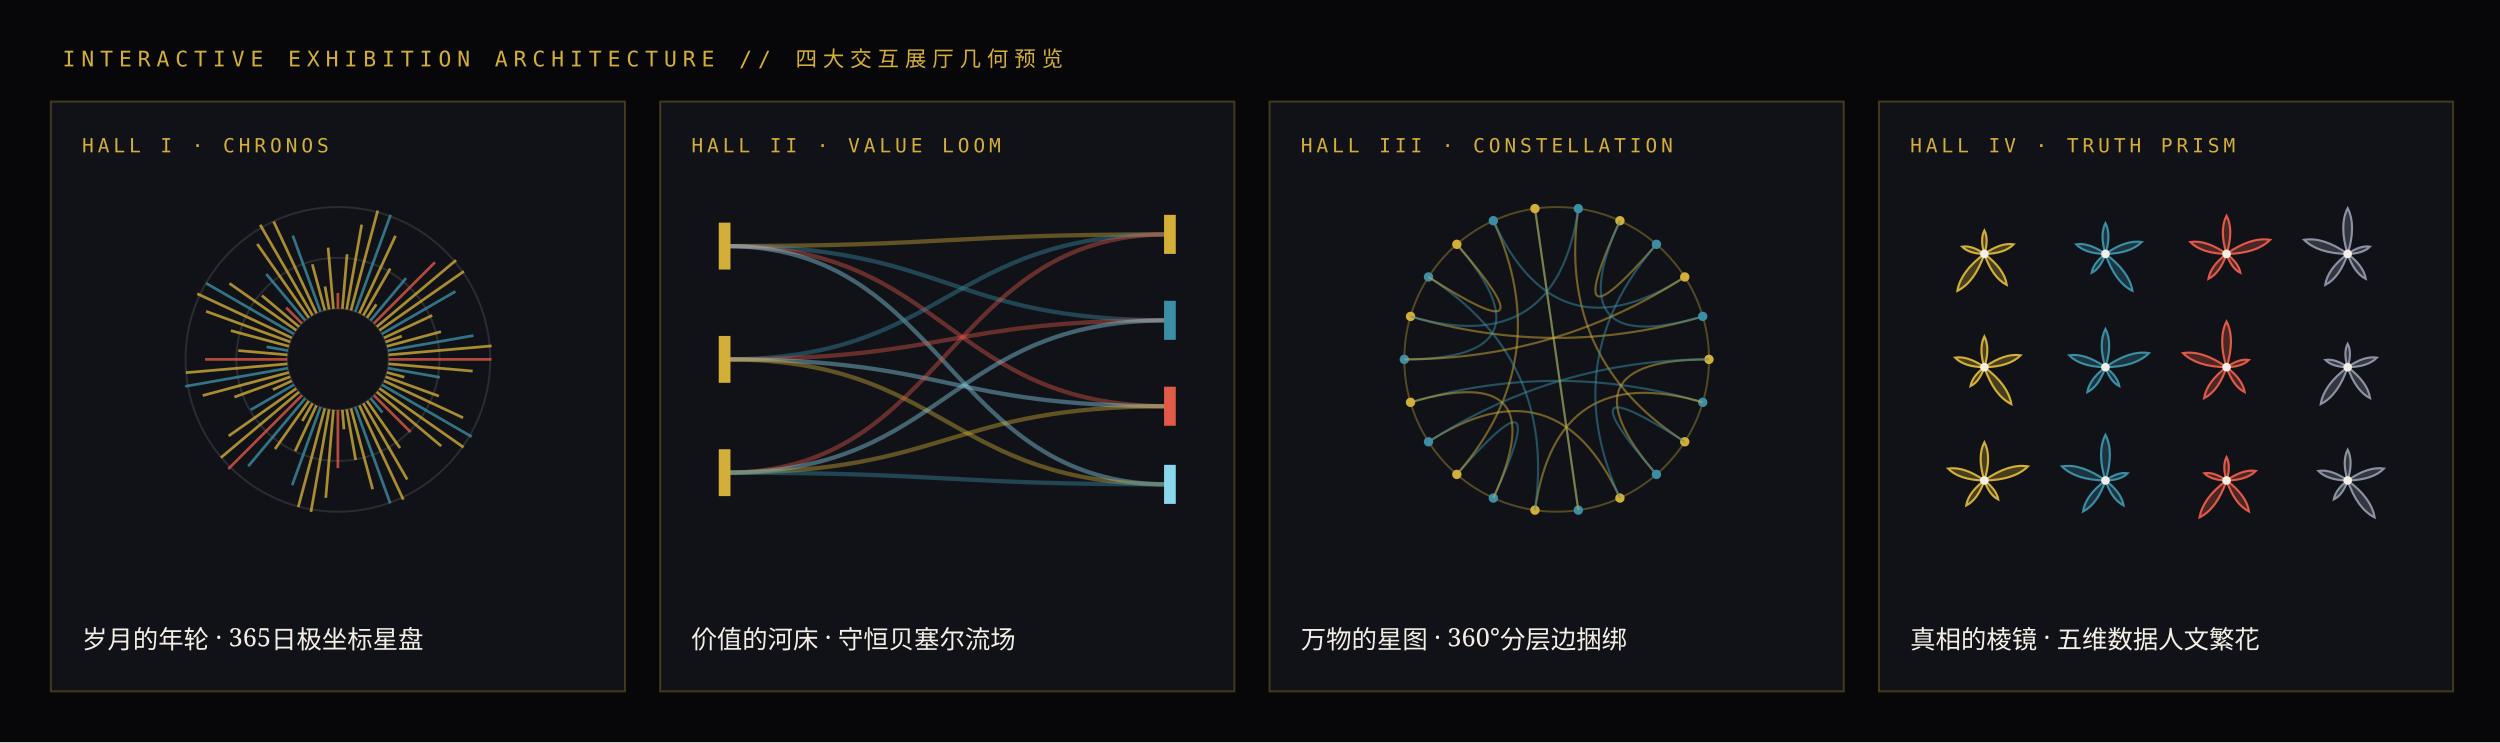
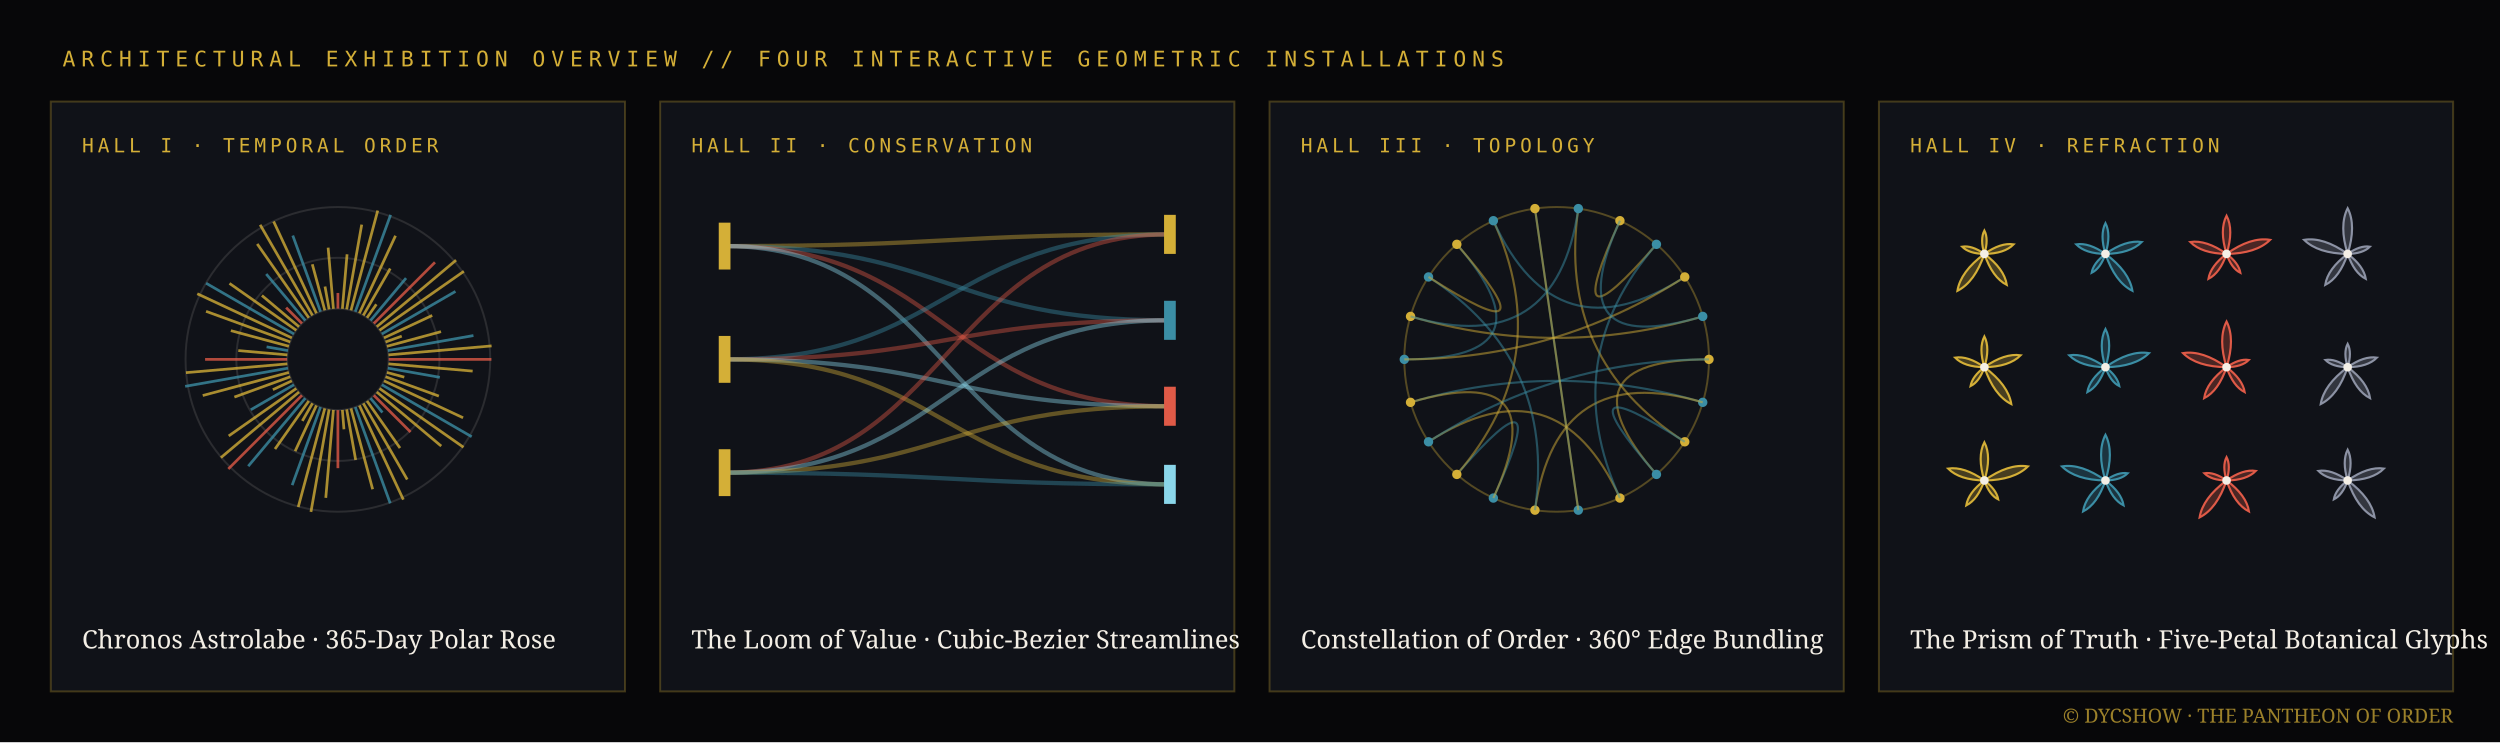
<svg xmlns="http://www.w3.org/2000/svg" viewBox="0 0 1280 380" width="1280" height="380">
  <rect width="1280" height="380" fill="#070709" />
-   <text x="32" y="34" fill="#D4AF37" font-family="monospace" font-size="11" letter-spacing="3">INTERACTIVE EXHIBITION ARCHITECTURE // 四大交互展厅几何预览</text>
+   <text x="32" y="34" fill="#D4AF37" font-family="monospace" font-size="11" letter-spacing="3">ARCHITECTURAL EXHIBITION OVERVIEW // FOUR INTERACTIVE GEOMETRIC INSTALLATIONS</text>
  <rect x="26" y="52" width="294" height="302" fill="#101218" stroke="#D4AF37" stroke-opacity="0.28" stroke-width="1" />
-   <text x="42" y="78" fill="#D4AF37" font-family="monospace" font-size="10" letter-spacing="2">HALL I · CHRONOS</text>
-   <text x="42" y="332" fill="#F4EFE6" font-family="Georgia, serif" font-size="13">岁月的年轮 · 365日极坐标星盘</text>
+   <text x="42" y="78" fill="#D4AF37" font-family="monospace" font-size="10" letter-spacing="2">HALL I · TEMPORAL ORDER</text>
+   <text x="42" y="332" fill="#F4EFE6" font-family="Georgia, serif" font-size="13">Chronos Astrolabe · 365-Day Polar Rose</text>
  <circle cx="173.0" cy="184" r="26" fill="none" stroke="#F4EFE6" stroke-opacity="0.12" stroke-width="1" />
  <circle cx="173.0" cy="184" r="52" fill="none" stroke="#F4EFE6" stroke-opacity="0.12" stroke-width="1" />
  <circle cx="173.0" cy="184" r="78" fill="none" stroke="#F4EFE6" stroke-opacity="0.12" stroke-width="1" />
  <line x1="173.0" y1="158.0" x2="173.0" y2="150.0" stroke="#E05A47" stroke-opacity="0.78" stroke-width="1.4" />
  <line x1="175.3" y1="158.1" x2="177.7" y2="130.2" stroke="#D4AF37" stroke-opacity="0.78" stroke-width="1.4" />
  <line x1="177.5" y1="158.4" x2="185.2" y2="115.0" stroke="#D4AF37" stroke-opacity="0.78" stroke-width="1.4" />
  <line x1="179.7" y1="158.9" x2="193.4" y2="107.8" stroke="#D4AF37" stroke-opacity="0.78" stroke-width="1.4" />
  <line x1="181.9" y1="159.6" x2="200.0" y2="110.0" stroke="#3B8EA5" stroke-opacity="0.78" stroke-width="1.4" />
  <line x1="184.0" y1="160.4" x2="202.5" y2="120.7" stroke="#D4AF37" stroke-opacity="0.78" stroke-width="1.4" />
  <line x1="186.0" y1="161.5" x2="199.8" y2="137.5" stroke="#D4AF37" stroke-opacity="0.78" stroke-width="1.4" />
  <line x1="187.9" y1="162.7" x2="192.7" y2="155.8" stroke="#D4AF37" stroke-opacity="0.78" stroke-width="1.4" />
  <line x1="189.7" y1="164.1" x2="207.9" y2="142.4" stroke="#3B8EA5" stroke-opacity="0.78" stroke-width="1.4" />
  <line x1="191.4" y1="165.6" x2="222.7" y2="134.3" stroke="#E05A47" stroke-opacity="0.78" stroke-width="1.4" />
  <line x1="192.9" y1="167.3" x2="233.5" y2="133.2" stroke="#D4AF37" stroke-opacity="0.78" stroke-width="1.4" />
  <line x1="194.3" y1="169.1" x2="237.5" y2="138.9" stroke="#D4AF37" stroke-opacity="0.78" stroke-width="1.4" />
  <line x1="195.5" y1="171.0" x2="233.2" y2="149.2" stroke="#3B8EA5" stroke-opacity="0.78" stroke-width="1.4" />
  <line x1="196.6" y1="173.0" x2="221.3" y2="161.5" stroke="#D4AF37" stroke-opacity="0.78" stroke-width="1.4" />
  <line x1="197.4" y1="175.1" x2="205.7" y2="172.1" stroke="#D4AF37" stroke-opacity="0.78" stroke-width="1.4" />
  <line x1="198.1" y1="177.3" x2="225.8" y2="169.8" stroke="#D4AF37" stroke-opacity="0.78" stroke-width="1.4" />
  <line x1="198.6" y1="179.5" x2="242.4" y2="171.8" stroke="#3B8EA5" stroke-opacity="0.78" stroke-width="1.4" />
  <line x1="198.9" y1="181.7" x2="251.7" y2="177.1" stroke="#D4AF37" stroke-opacity="0.78" stroke-width="1.4" />
  <line x1="199.0" y1="184.0" x2="251.6" y2="184.0" stroke="#E05A47" stroke-opacity="0.78" stroke-width="1.4" />
  <line x1="198.9" y1="186.3" x2="242.0" y2="190.0" stroke="#D4AF37" stroke-opacity="0.78" stroke-width="1.4" />
  <line x1="198.6" y1="188.5" x2="225.2" y2="193.2" stroke="#3B8EA5" stroke-opacity="0.78" stroke-width="1.4" />
  <line x1="198.1" y1="190.7" x2="207.0" y2="193.1" stroke="#D4AF37" stroke-opacity="0.78" stroke-width="1.4" />
  <line x1="197.4" y1="192.9" x2="224.7" y2="202.8" stroke="#D4AF37" stroke-opacity="0.78" stroke-width="1.4" />
  <line x1="196.6" y1="195.0" x2="237.1" y2="213.9" stroke="#D4AF37" stroke-opacity="0.78" stroke-width="1.4" />
  <line x1="195.5" y1="197.0" x2="241.5" y2="223.6" stroke="#3B8EA5" stroke-opacity="0.78" stroke-width="1.4" />
  <line x1="194.3" y1="198.9" x2="237.3" y2="229.0" stroke="#D4AF37" stroke-opacity="0.78" stroke-width="1.4" />
  <line x1="192.9" y1="200.7" x2="225.9" y2="228.4" stroke="#D4AF37" stroke-opacity="0.78" stroke-width="1.4" />
  <line x1="191.4" y1="202.4" x2="210.2" y2="221.2" stroke="#E05A47" stroke-opacity="0.78" stroke-width="1.4" />
  <line x1="189.7" y1="203.9" x2="195.8" y2="211.2" stroke="#3B8EA5" stroke-opacity="0.78" stroke-width="1.4" />
  <line x1="187.9" y1="205.3" x2="204.8" y2="229.4" stroke="#D4AF37" stroke-opacity="0.78" stroke-width="1.4" />
  <line x1="186.0" y1="206.5" x2="208.5" y2="245.5" stroke="#D4AF37" stroke-opacity="0.78" stroke-width="1.4" />
  <line x1="184.0" y1="207.6" x2="206.5" y2="255.8" stroke="#D4AF37" stroke-opacity="0.78" stroke-width="1.4" />
  <line x1="181.9" y1="208.4" x2="199.8" y2="257.7" stroke="#3B8EA5" stroke-opacity="0.78" stroke-width="1.4" />
  <line x1="179.7" y1="209.1" x2="190.8" y2="250.5" stroke="#D4AF37" stroke-opacity="0.78" stroke-width="1.4" />
  <line x1="177.5" y1="209.6" x2="182.1" y2="235.5" stroke="#D4AF37" stroke-opacity="0.78" stroke-width="1.4" />
  <line x1="175.3" y1="209.9" x2="176.1" y2="219.8" stroke="#D4AF37" stroke-opacity="0.78" stroke-width="1.4" />
  <line x1="173.0" y1="210.0" x2="173.0" y2="239.7" stroke="#E05A47" stroke-opacity="0.78" stroke-width="1.4" />
  <line x1="170.7" y1="209.9" x2="166.8" y2="254.9" stroke="#D4AF37" stroke-opacity="0.78" stroke-width="1.4" />
  <line x1="168.5" y1="209.6" x2="159.2" y2="262.1" stroke="#D4AF37" stroke-opacity="0.78" stroke-width="1.4" />
  <line x1="166.3" y1="209.1" x2="152.7" y2="259.6" stroke="#D4AF37" stroke-opacity="0.78" stroke-width="1.4" />
  <line x1="164.1" y1="208.4" x2="149.6" y2="248.4" stroke="#3B8EA5" stroke-opacity="0.78" stroke-width="1.4" />
  <line x1="162.0" y1="207.6" x2="151.1" y2="231.0" stroke="#D4AF37" stroke-opacity="0.78" stroke-width="1.4" />
  <line x1="160.0" y1="206.5" x2="154.8" y2="215.5" stroke="#D4AF37" stroke-opacity="0.78" stroke-width="1.4" />
  <line x1="158.1" y1="205.3" x2="140.8" y2="229.9" stroke="#D4AF37" stroke-opacity="0.78" stroke-width="1.4" />
  <line x1="156.3" y1="203.9" x2="127.1" y2="238.7" stroke="#3B8EA5" stroke-opacity="0.78" stroke-width="1.4" />
  <line x1="154.6" y1="202.4" x2="116.9" y2="240.1" stroke="#E05A47" stroke-opacity="0.78" stroke-width="1.4" />
  <line x1="153.1" y1="200.7" x2="113.1" y2="234.3" stroke="#D4AF37" stroke-opacity="0.78" stroke-width="1.4" />
  <line x1="151.7" y1="198.9" x2="117.1" y2="223.2" stroke="#D4AF37" stroke-opacity="0.78" stroke-width="1.4" />
  <line x1="150.5" y1="197.0" x2="128.4" y2="209.8" stroke="#3B8EA5" stroke-opacity="0.78" stroke-width="1.4" />
  <line x1="149.4" y1="195.0" x2="139.7" y2="199.5" stroke="#D4AF37" stroke-opacity="0.78" stroke-width="1.4" />
  <line x1="148.6" y1="192.9" x2="120.0" y2="203.3" stroke="#D4AF37" stroke-opacity="0.78" stroke-width="1.4" />
  <line x1="147.9" y1="190.7" x2="103.8" y2="202.5" stroke="#D4AF37" stroke-opacity="0.78" stroke-width="1.4" />
  <line x1="147.4" y1="188.5" x2="94.8" y2="197.8" stroke="#3B8EA5" stroke-opacity="0.78" stroke-width="1.4" />
  <line x1="147.1" y1="186.3" x2="95.2" y2="190.8" stroke="#D4AF37" stroke-opacity="0.78" stroke-width="1.4" />
  <line x1="147.0" y1="184.0" x2="105.0" y2="184.0" stroke="#E05A47" stroke-opacity="0.78" stroke-width="1.4" />
  <line x1="147.1" y1="181.7" x2="122.0" y2="179.5" stroke="#D4AF37" stroke-opacity="0.78" stroke-width="1.4" />
  <line x1="147.4" y1="179.5" x2="136.5" y2="177.6" stroke="#3B8EA5" stroke-opacity="0.78" stroke-width="1.4" />
  <line x1="147.9" y1="177.3" x2="118.2" y2="169.3" stroke="#D4AF37" stroke-opacity="0.78" stroke-width="1.4" />
  <line x1="148.6" y1="175.1" x2="105.5" y2="159.4" stroke="#D4AF37" stroke-opacity="0.78" stroke-width="1.4" />
  <line x1="149.4" y1="173.0" x2="101.0" y2="150.4" stroke="#D4AF37" stroke-opacity="0.78" stroke-width="1.4" />
  <line x1="150.5" y1="171.0" x2="105.5" y2="145.0" stroke="#3B8EA5" stroke-opacity="0.78" stroke-width="1.4" />
  <line x1="151.7" y1="169.1" x2="117.5" y2="145.1" stroke="#D4AF37" stroke-opacity="0.78" stroke-width="1.4" />
  <line x1="153.1" y1="167.3" x2="134.1" y2="151.3" stroke="#D4AF37" stroke-opacity="0.78" stroke-width="1.4" />
  <line x1="154.6" y1="165.6" x2="146.5" y2="157.5" stroke="#E05A47" stroke-opacity="0.78" stroke-width="1.4" />
  <line x1="156.3" y1="164.1" x2="136.3" y2="140.3" stroke="#3B8EA5" stroke-opacity="0.78" stroke-width="1.4" />
  <line x1="158.1" y1="162.7" x2="131.7" y2="124.9" stroke="#D4AF37" stroke-opacity="0.78" stroke-width="1.4" />
  <line x1="160.0" y1="161.5" x2="133.2" y2="115.1" stroke="#D4AF37" stroke-opacity="0.78" stroke-width="1.4" />
  <line x1="162.0" y1="160.4" x2="140.1" y2="113.4" stroke="#D4AF37" stroke-opacity="0.78" stroke-width="1.4" />
  <line x1="164.1" y1="159.6" x2="149.9" y2="120.6" stroke="#3B8EA5" stroke-opacity="0.78" stroke-width="1.4" />
  <line x1="166.3" y1="158.9" x2="159.9" y2="135.3" stroke="#D4AF37" stroke-opacity="0.78" stroke-width="1.4" />
  <line x1="168.5" y1="158.4" x2="166.4" y2="146.7" stroke="#D4AF37" stroke-opacity="0.78" stroke-width="1.4" />
  <line x1="170.7" y1="158.1" x2="168.0" y2="126.8" stroke="#D4AF37" stroke-opacity="0.78" stroke-width="1.4" />
  <rect x="338" y="52" width="294" height="302" fill="#101218" stroke="#D4AF37" stroke-opacity="0.28" stroke-width="1" />
-   <text x="354" y="78" fill="#D4AF37" font-family="monospace" font-size="10" letter-spacing="2">HALL II · VALUE LOOM</text>
-   <text x="354" y="332" fill="#F4EFE6" font-family="Georgia, serif" font-size="13">价值的河床 · 守恒贝塞尔流场</text>
+   <text x="354" y="78" fill="#D4AF37" font-family="monospace" font-size="10" letter-spacing="2">HALL II · CONSERVATION</text>
+   <text x="354" y="332" fill="#F4EFE6" font-family="Georgia, serif" font-size="13">The Loom of Value · Cubic-Bezier Streamlines</text>
  <path d="M372,126 C485.0,126 485.0,120 598,120" fill="none" stroke="#D4AF37" stroke-opacity="0.42" stroke-width="2.2" />
  <path d="M372,126 C485.0,126 485.0,164 598,164" fill="none" stroke="#3B8EA5" stroke-opacity="0.42" stroke-width="2.2" />
  <path d="M372,126 C485.0,126 485.0,208 598,208" fill="none" stroke="#E05A47" stroke-opacity="0.42" stroke-width="2.2" />
  <path d="M372,126 C485.0,126 485.0,248 598,248" fill="none" stroke="#8ad6ea" stroke-opacity="0.42" stroke-width="2.2" />
  <path d="M372,184 C485.0,184 485.0,120 598,120" fill="none" stroke="#3B8EA5" stroke-opacity="0.42" stroke-width="2.2" />
  <path d="M372,184 C485.0,184 485.0,164 598,164" fill="none" stroke="#E05A47" stroke-opacity="0.42" stroke-width="2.2" />
  <path d="M372,184 C485.0,184 485.0,208 598,208" fill="none" stroke="#8ad6ea" stroke-opacity="0.42" stroke-width="2.2" />
  <path d="M372,184 C485.0,184 485.0,248 598,248" fill="none" stroke="#D4AF37" stroke-opacity="0.42" stroke-width="2.2" />
  <path d="M372,242 C485.0,242 485.0,120 598,120" fill="none" stroke="#E05A47" stroke-opacity="0.42" stroke-width="2.2" />
  <path d="M372,242 C485.0,242 485.0,164 598,164" fill="none" stroke="#8ad6ea" stroke-opacity="0.42" stroke-width="2.2" />
  <path d="M372,242 C485.0,242 485.0,208 598,208" fill="none" stroke="#D4AF37" stroke-opacity="0.42" stroke-width="2.2" />
  <path d="M372,242 C485.0,242 485.0,248 598,248" fill="none" stroke="#3B8EA5" stroke-opacity="0.42" stroke-width="2.2" />
  <rect x="368" y="114" width="6" height="24" fill="#D4AF37" />
  <rect x="368" y="172" width="6" height="24" fill="#D4AF37" />
  <rect x="368" y="230" width="6" height="24" fill="#D4AF37" />
  <rect x="596" y="110" width="6" height="20" fill="#D4AF37" />
  <rect x="596" y="154" width="6" height="20" fill="#3B8EA5" />
  <rect x="596" y="198" width="6" height="20" fill="#E05A47" />
  <rect x="596" y="238" width="6" height="20" fill="#8ad6ea" />
  <rect x="650" y="52" width="294" height="302" fill="#101218" stroke="#D4AF37" stroke-opacity="0.28" stroke-width="1" />
-   <text x="666" y="78" fill="#D4AF37" font-family="monospace" font-size="10" letter-spacing="2">HALL III · CONSTELLATION</text>
-   <text x="666" y="332" fill="#F4EFE6" font-family="Georgia, serif" font-size="13">万物的星图 · 360°分层边捆绑</text>
+   <text x="666" y="78" fill="#D4AF37" font-family="monospace" font-size="10" letter-spacing="2">HALL III · TOPOLOGY</text>
+   <text x="666" y="332" fill="#F4EFE6" font-family="Georgia, serif" font-size="13">Constellation of Order · 360° Edge Bundling</text>
  <circle cx="797.0" cy="184" r="78" fill="none" stroke="#D4AF37" stroke-opacity="0.35" stroke-width="1" />
  <path d="M875.0,184.0 Q797.0,184 848.1,242.9" fill="none" stroke="#D4AF37" stroke-opacity="0.5" stroke-width="1.1" />
  <circle cx="875.0" cy="184.0" r="2.4" fill="#D4AF37" />
  <path d="M871.8,206.0 Q797.0,184 722.2,206.0" fill="none" stroke="#3B8EA5" stroke-opacity="0.5" stroke-width="1.1" />
  <circle cx="871.8" cy="206.0" r="2.4" fill="#3B8EA5" />
  <path d="M862.6,226.2 Q797.0,184 808.1,106.8" fill="none" stroke="#D4AF37" stroke-opacity="0.5" stroke-width="1.1" />
  <circle cx="862.6" cy="226.2" r="2.4" fill="#D4AF37" />
  <path d="M848.1,242.9 Q797.0,184 862.6,226.2" fill="none" stroke="#3B8EA5" stroke-opacity="0.5" stroke-width="1.1" />
  <circle cx="848.1" cy="242.9" r="2.4" fill="#3B8EA5" />
  <path d="M829.4,255.0 Q797.0,184 731.4,226.2" fill="none" stroke="#D4AF37" stroke-opacity="0.5" stroke-width="1.1" />
  <circle cx="829.4" cy="255.0" r="2.4" fill="#D4AF37" />
  <path d="M808.1,261.2 Q797.0,184 785.9,106.8" fill="none" stroke="#3B8EA5" stroke-opacity="0.5" stroke-width="1.1" />
  <circle cx="808.1" cy="261.2" r="2.4" fill="#3B8EA5" />
  <path d="M785.9,261.2 Q797.0,184 871.8,206.0" fill="none" stroke="#D4AF37" stroke-opacity="0.5" stroke-width="1.1" />
  <circle cx="785.9" cy="261.2" r="2.4" fill="#D4AF37" />
  <path d="M764.6,255.0 Q797.0,184 745.9,242.9" fill="none" stroke="#3B8EA5" stroke-opacity="0.5" stroke-width="1.1" />
  <circle cx="764.6" cy="255.0" r="2.4" fill="#3B8EA5" />
  <path d="M745.9,242.9 Q797.0,184 764.6,113.0" fill="none" stroke="#D4AF37" stroke-opacity="0.5" stroke-width="1.1" />
  <circle cx="745.9" cy="242.9" r="2.4" fill="#D4AF37" />
  <path d="M731.4,226.2 Q797.0,184 875.0,184.0" fill="none" stroke="#3B8EA5" stroke-opacity="0.5" stroke-width="1.1" />
  <circle cx="731.4" cy="226.2" r="2.4" fill="#3B8EA5" />
  <path d="M722.2,206.0 Q797.0,184 764.6,255.0" fill="none" stroke="#D4AF37" stroke-opacity="0.5" stroke-width="1.1" />
  <circle cx="722.2" cy="206.0" r="2.4" fill="#D4AF37" />
  <path d="M719.0,184.0 Q797.0,184 745.9,125.1" fill="none" stroke="#3B8EA5" stroke-opacity="0.5" stroke-width="1.1" />
  <circle cx="719.0" cy="184.0" r="2.4" fill="#3B8EA5" />
  <path d="M722.2,162.0 Q797.0,184 871.8,162.0" fill="none" stroke="#D4AF37" stroke-opacity="0.5" stroke-width="1.1" />
  <circle cx="722.2" cy="162.0" r="2.4" fill="#D4AF37" />
  <path d="M731.4,141.8 Q797.0,184 785.9,261.2" fill="none" stroke="#3B8EA5" stroke-opacity="0.5" stroke-width="1.1" />
  <circle cx="731.4" cy="141.8" r="2.4" fill="#3B8EA5" />
  <path d="M745.9,125.1 Q797.0,184 731.4,141.8" fill="none" stroke="#D4AF37" stroke-opacity="0.5" stroke-width="1.1" />
  <circle cx="745.9" cy="125.1" r="2.4" fill="#D4AF37" />
  <path d="M764.6,113.0 Q797.0,184 862.6,141.8" fill="none" stroke="#3B8EA5" stroke-opacity="0.5" stroke-width="1.1" />
  <circle cx="764.6" cy="113.0" r="2.4" fill="#3B8EA5" />
  <path d="M785.9,106.8 Q797.0,184 808.1,261.2" fill="none" stroke="#D4AF37" stroke-opacity="0.5" stroke-width="1.1" />
  <circle cx="785.9" cy="106.8" r="2.4" fill="#D4AF37" />
  <path d="M808.1,106.8 Q797.0,184 722.2,162.0" fill="none" stroke="#3B8EA5" stroke-opacity="0.5" stroke-width="1.1" />
  <circle cx="808.1" cy="106.8" r="2.4" fill="#3B8EA5" />
  <path d="M829.4,113.0 Q797.0,184 848.1,125.1" fill="none" stroke="#D4AF37" stroke-opacity="0.5" stroke-width="1.1" />
  <circle cx="829.4" cy="113.0" r="2.4" fill="#D4AF37" />
  <path d="M848.1,125.1 Q797.0,184 829.4,255.0" fill="none" stroke="#3B8EA5" stroke-opacity="0.5" stroke-width="1.1" />
  <circle cx="848.1" cy="125.1" r="2.4" fill="#3B8EA5" />
  <path d="M862.6,141.8 Q797.0,184 719.0,184.0" fill="none" stroke="#D4AF37" stroke-opacity="0.5" stroke-width="1.1" />
  <circle cx="862.6" cy="141.8" r="2.4" fill="#D4AF37" />
  <path d="M871.8,162.0 Q797.0,184 829.4,113.0" fill="none" stroke="#3B8EA5" stroke-opacity="0.5" stroke-width="1.1" />
  <circle cx="871.8" cy="162.0" r="2.4" fill="#3B8EA5" />
  <rect x="962" y="52" width="294" height="302" fill="#101218" stroke="#D4AF37" stroke-opacity="0.28" stroke-width="1" />
-   <text x="978" y="78" fill="#D4AF37" font-family="monospace" font-size="10" letter-spacing="2">HALL IV · TRUTH PRISM</text>
-   <text x="978" y="332" fill="#F4EFE6" font-family="Georgia, serif" font-size="13">真相的棱镜 · 五维数据人文繁花</text>
+   <text x="978" y="78" fill="#D4AF37" font-family="monospace" font-size="10" letter-spacing="2">HALL IV · REFRACTION</text>
+   <text x="978" y="332" fill="#F4EFE6" font-family="Georgia, serif" font-size="13">The Prism of Truth · Five-Petal Botanical Glyphs</text>
  <path d="M1016,130 Q1013.7,122.5 1016.0,118.0 Q1018.3,122.5 1016,130 M1016,130 Q1024.4,124.1 1031.0,125.1 Q1026.3,129.9 1016,130 M1016,130 Q1026.2,137.6 1027.5,145.9 Q1020.1,142.1 1016,130 M1016,130 Q1011.1,144.4 1002.2,148.9 Q1003.8,139.1 1016,130 M1016,130 Q1008.2,129.9 1004.6,126.3 Q1009.6,125.5 1016,130 " fill="#D4AF37" fill-opacity="0.28" stroke="#D4AF37" stroke-width="1.1" />
  <circle cx="1016" cy="130" r="2.2" fill="#F4EFE6" />
  <path d="M1078,130 Q1075.0,120.2 1078.0,114.2 Q1081.0,120.2 1078,130 M1078,130 Q1088.4,122.7 1096.6,123.9 Q1090.7,129.8 1078,130 M1078,130 Q1090.2,139.1 1091.8,148.9 Q1082.9,144.4 1078,130 M1078,130 Q1075.5,137.4 1070.9,139.7 Q1071.8,134.7 1078,130 M1078,130 Q1067.7,129.9 1063.0,125.1 Q1069.6,124.1 1078,130 " fill="#3B8EA5" fill-opacity="0.28" stroke="#3B8EA5" stroke-width="1.1" />
  <circle cx="1078" cy="130" r="2.2" fill="#F4EFE6" />
  <path d="M1140,130 Q1136.2,117.8 1140.0,110.4 Q1143.8,117.8 1140,130 M1140,130 Q1152.4,121.2 1162.3,122.8 Q1155.2,129.8 1140,130 M1140,130 Q1146.2,134.7 1147.1,139.7 Q1142.5,137.4 1140,130 M1140,130 Q1136.7,139.7 1130.7,142.8 Q1131.8,136.2 1140,130 M1140,130 Q1127.3,129.8 1121.4,123.9 Q1129.6,122.7 1140,130 " fill="#E05A47" fill-opacity="0.28" stroke="#E05A47" stroke-width="1.1" />
  <circle cx="1140" cy="130" r="2.2" fill="#F4EFE6" />
  <path d="M1202,130 Q1197.5,115.5 1202.0,106.6 Q1206.5,115.5 1202,130 M1202,130 Q1208.4,125.5 1213.4,126.3 Q1209.8,129.9 1202,130 M1202,130 Q1210.2,136.2 1211.3,142.8 Q1205.3,139.7 1202,130 M1202,130 Q1197.9,142.1 1190.5,145.9 Q1191.8,137.6 1202,130 M1202,130 Q1186.8,129.8 1179.7,122.8 Q1189.6,121.2 1202,130 " fill="#8C92A4" fill-opacity="0.28" stroke="#8C92A4" stroke-width="1.1" />
  <circle cx="1202" cy="130" r="2.2" fill="#F4EFE6" />
  <path d="M1016,188 Q1013.0,178.2 1016.0,172.2 Q1019.0,178.2 1016,188 M1016,188 Q1026.4,180.7 1034.6,181.9 Q1028.7,187.8 1016,188 M1016,188 Q1028.2,197.1 1029.8,206.9 Q1020.9,202.4 1016,188 M1016,188 Q1013.5,195.4 1008.9,197.7 Q1009.8,192.7 1016,188 M1016,188 Q1005.7,187.9 1001.0,183.1 Q1007.6,182.1 1016,188 " fill="#D4AF37" fill-opacity="0.28" stroke="#D4AF37" stroke-width="1.1" />
  <circle cx="1016" cy="188" r="2.2" fill="#F4EFE6" />
  <path d="M1078,188 Q1074.2,175.8 1078.0,168.4 Q1081.8,175.8 1078,188 M1078,188 Q1090.4,179.2 1100.3,180.8 Q1093.2,187.8 1078,188 M1078,188 Q1084.2,192.7 1085.1,197.7 Q1080.5,195.4 1078,188 M1078,188 Q1074.7,197.7 1068.7,200.8 Q1069.8,194.2 1078,188 M1078,188 Q1065.3,187.8 1059.4,181.9 Q1067.6,180.7 1078,188 " fill="#3B8EA5" fill-opacity="0.28" stroke="#3B8EA5" stroke-width="1.1" />
  <circle cx="1078" cy="188" r="2.2" fill="#F4EFE6" />
  <path d="M1140,188 Q1135.5,173.5 1140.0,164.6 Q1144.5,173.5 1140,188 M1140,188 Q1146.4,183.5 1151.4,184.3 Q1147.8,187.9 1140,188 M1140,188 Q1148.2,194.2 1149.3,200.8 Q1143.3,197.7 1140,188 M1140,188 Q1135.9,200.1 1128.5,203.9 Q1129.8,195.6 1140,188 M1140,188 Q1124.8,187.8 1117.7,180.8 Q1127.6,179.2 1140,188 " fill="#E05A47" fill-opacity="0.28" stroke="#E05A47" stroke-width="1.1" />
  <circle cx="1140" cy="188" r="2.2" fill="#F4EFE6" />
  <path d="M1202,188 Q1199.7,180.5 1202.0,176.0 Q1204.3,180.5 1202,188 M1202,188 Q1210.4,182.1 1217.0,183.1 Q1212.3,187.9 1202,188 M1202,188 Q1212.2,195.6 1213.5,203.9 Q1206.1,200.1 1202,188 M1202,188 Q1197.1,202.4 1188.2,206.9 Q1189.8,197.1 1202,188 M1202,188 Q1194.2,187.9 1190.6,184.3 Q1195.6,183.5 1202,188 " fill="#8C92A4" fill-opacity="0.28" stroke="#8C92A4" stroke-width="1.1" />
  <circle cx="1202" cy="188" r="2.2" fill="#F4EFE6" />
  <path d="M1016,246 Q1012.2,233.8 1016.0,226.4 Q1019.8,233.8 1016,246 M1016,246 Q1028.4,237.2 1038.3,238.8 Q1031.2,245.8 1016,246 M1016,246 Q1022.2,250.7 1023.1,255.7 Q1018.5,253.4 1016,246 M1016,246 Q1012.7,255.7 1006.7,258.8 Q1007.8,252.2 1016,246 M1016,246 Q1003.3,245.8 997.4,239.9 Q1005.6,238.7 1016,246 " fill="#D4AF37" fill-opacity="0.28" stroke="#D4AF37" stroke-width="1.1" />
  <circle cx="1016" cy="246" r="2.2" fill="#F4EFE6" />
  <path d="M1078,246 Q1073.5,231.5 1078.0,222.6 Q1082.5,231.5 1078,246 M1078,246 Q1084.4,241.5 1089.4,242.3 Q1085.8,245.9 1078,246 M1078,246 Q1086.2,252.2 1087.3,258.8 Q1081.3,255.7 1078,246 M1078,246 Q1073.9,258.1 1066.5,261.9 Q1067.8,253.6 1078,246 M1078,246 Q1062.8,245.8 1055.7,238.8 Q1065.6,237.2 1078,246 " fill="#3B8EA5" fill-opacity="0.28" stroke="#3B8EA5" stroke-width="1.1" />
  <circle cx="1078" cy="246" r="2.2" fill="#F4EFE6" />
  <path d="M1140,246 Q1137.7,238.5 1140.0,234.0 Q1142.3,238.5 1140,246 M1140,246 Q1148.4,240.1 1155.0,241.1 Q1150.3,245.9 1140,246 M1140,246 Q1150.2,253.6 1151.5,261.9 Q1144.1,258.1 1140,246 M1140,246 Q1135.1,260.4 1126.2,264.9 Q1127.8,255.1 1140,246 M1140,246 Q1132.2,245.9 1128.6,242.3 Q1133.6,241.5 1140,246 " fill="#E05A47" fill-opacity="0.28" stroke="#E05A47" stroke-width="1.1" />
  <circle cx="1140" cy="246" r="2.2" fill="#F4EFE6" />
  <path d="M1202,246 Q1199.0,236.2 1202.0,230.2 Q1205.0,236.2 1202,246 M1202,246 Q1212.4,238.7 1220.6,239.9 Q1214.7,245.8 1202,246 M1202,246 Q1214.2,255.1 1215.8,264.9 Q1206.9,260.4 1202,246 M1202,246 Q1199.5,253.4 1194.9,255.7 Q1195.8,250.7 1202,246 M1202,246 Q1191.7,245.9 1187.0,241.1 Q1193.6,240.1 1202,246 " fill="#8C92A4" fill-opacity="0.28" stroke="#8C92A4" stroke-width="1.1" />
  <circle cx="1202" cy="246" r="2.2" fill="#F4EFE6" />
+   <text x="1256" y="370" text-anchor="end" fill="#D4AF37" fill-opacity="0.72" font-family="Georgia, serif" font-size="10">© DYCSHOW · THE PANTHEON OF ORDER</text>
</svg>
